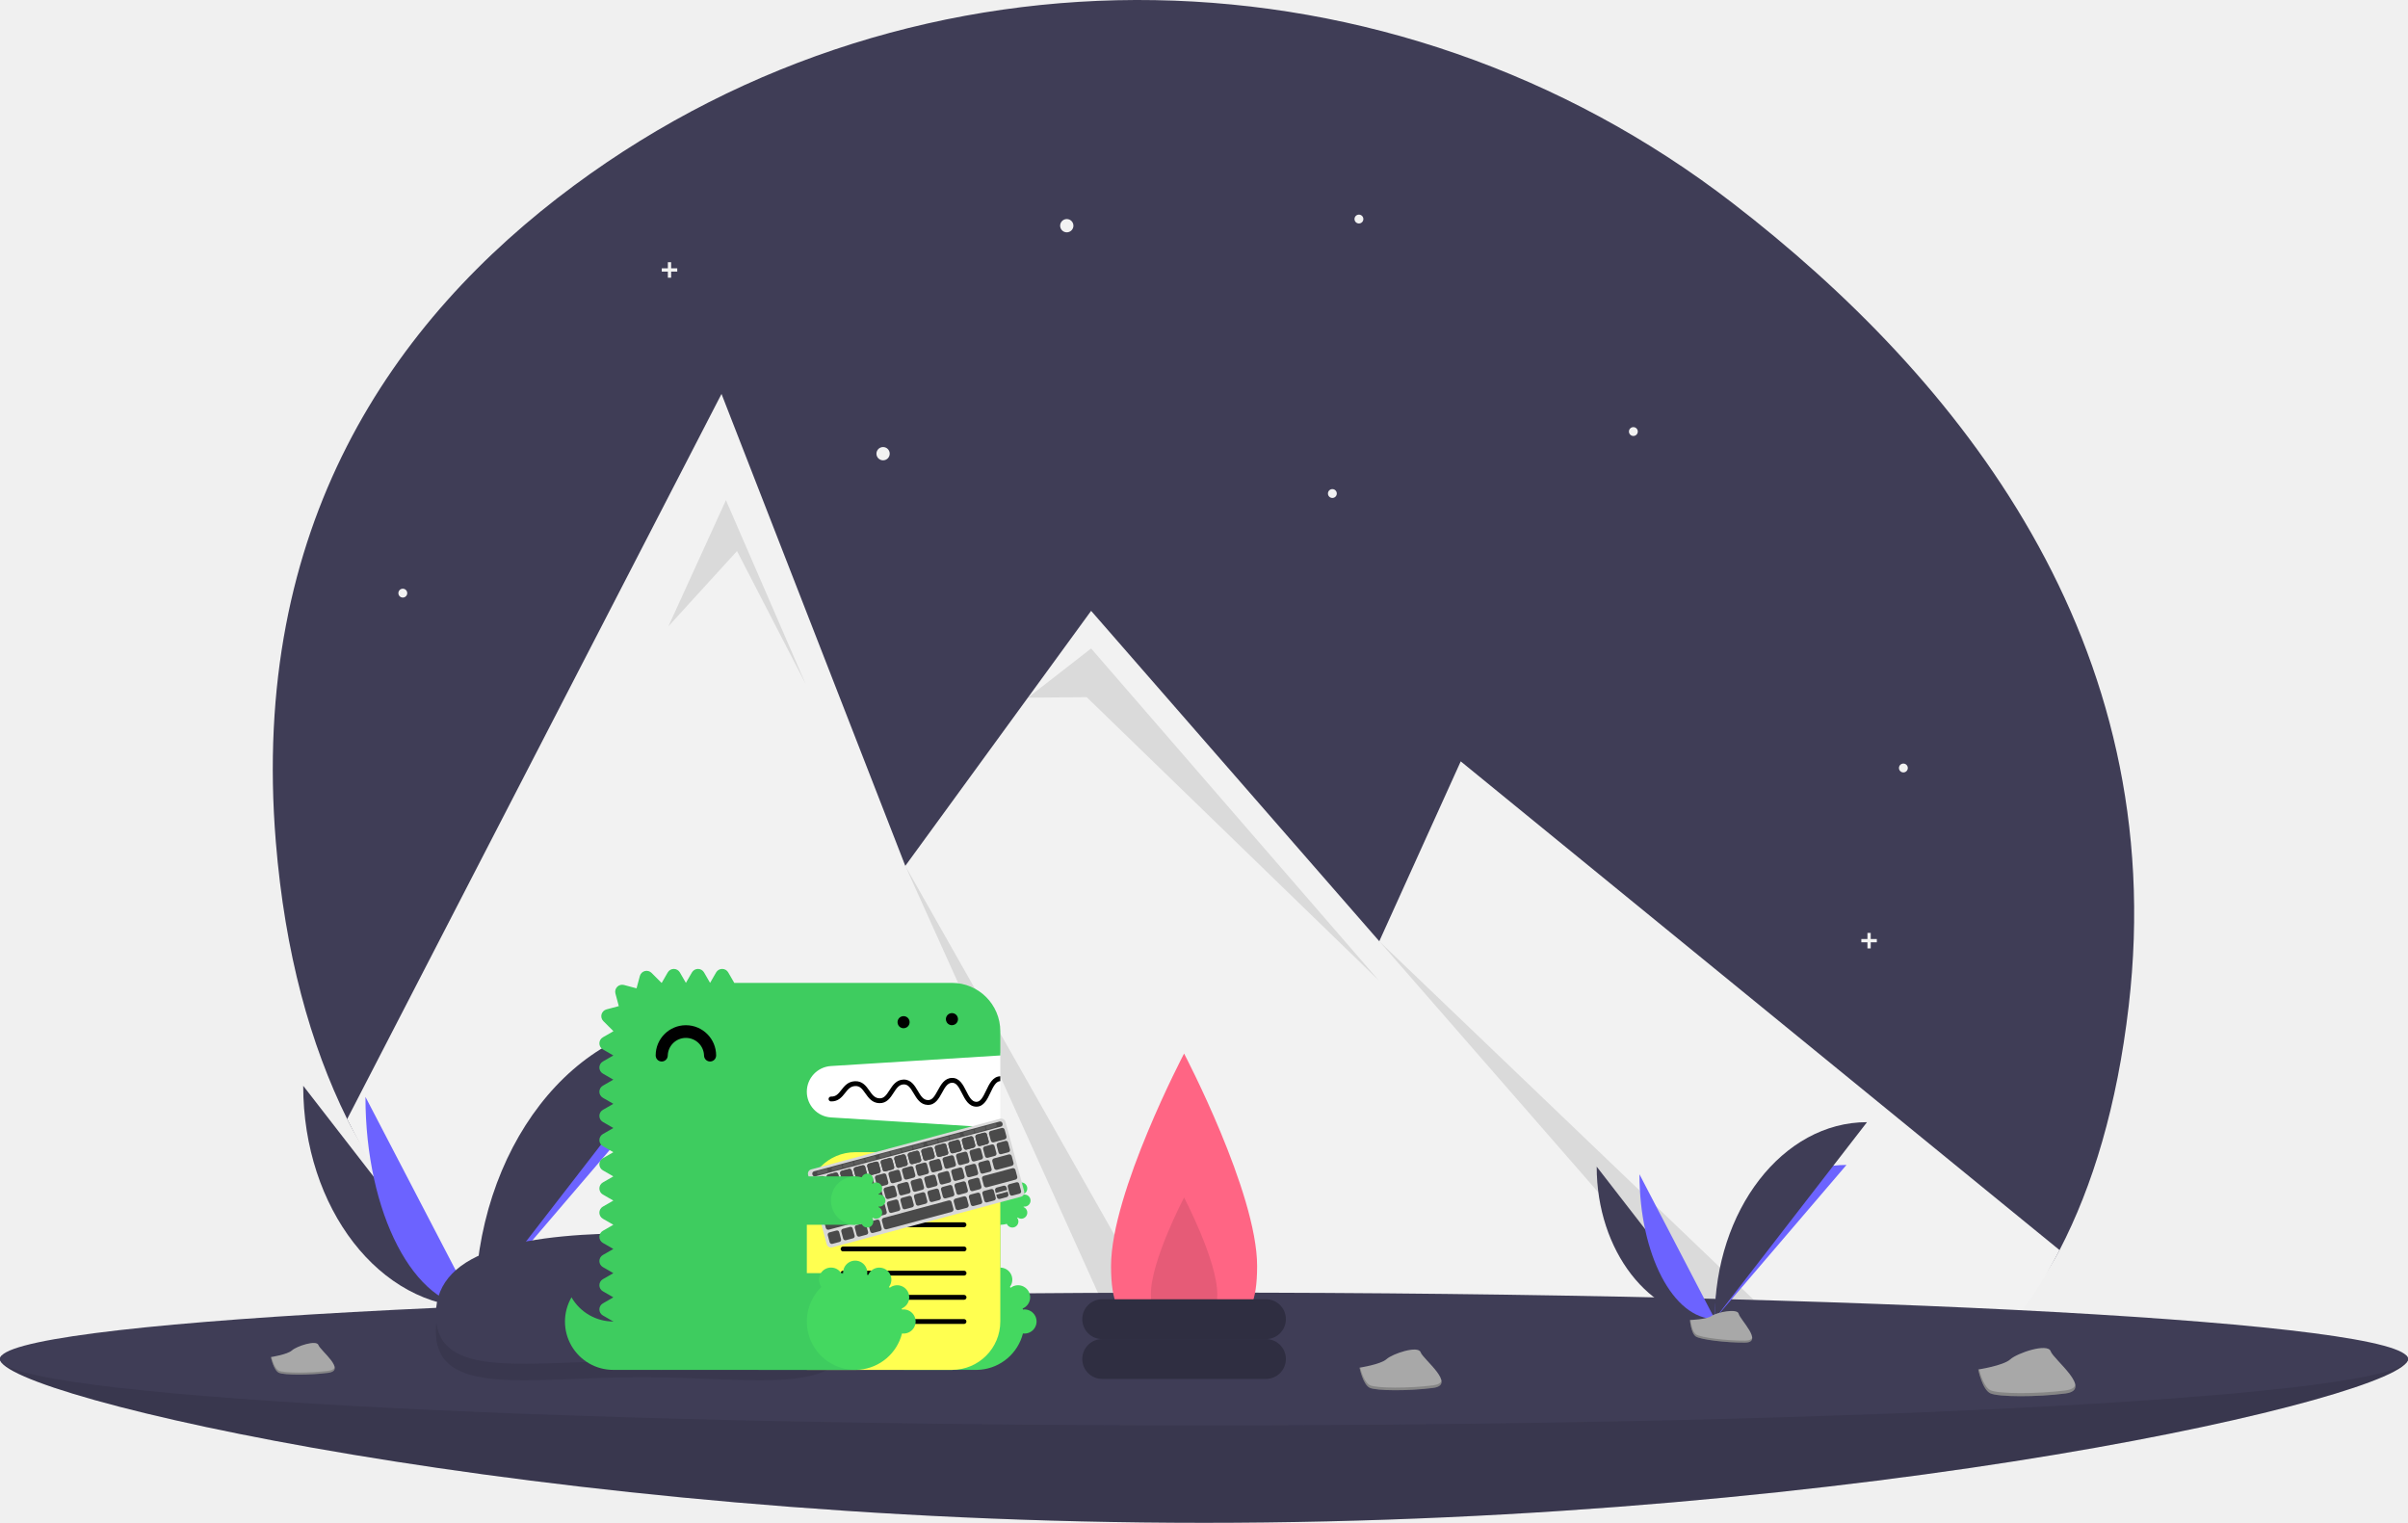
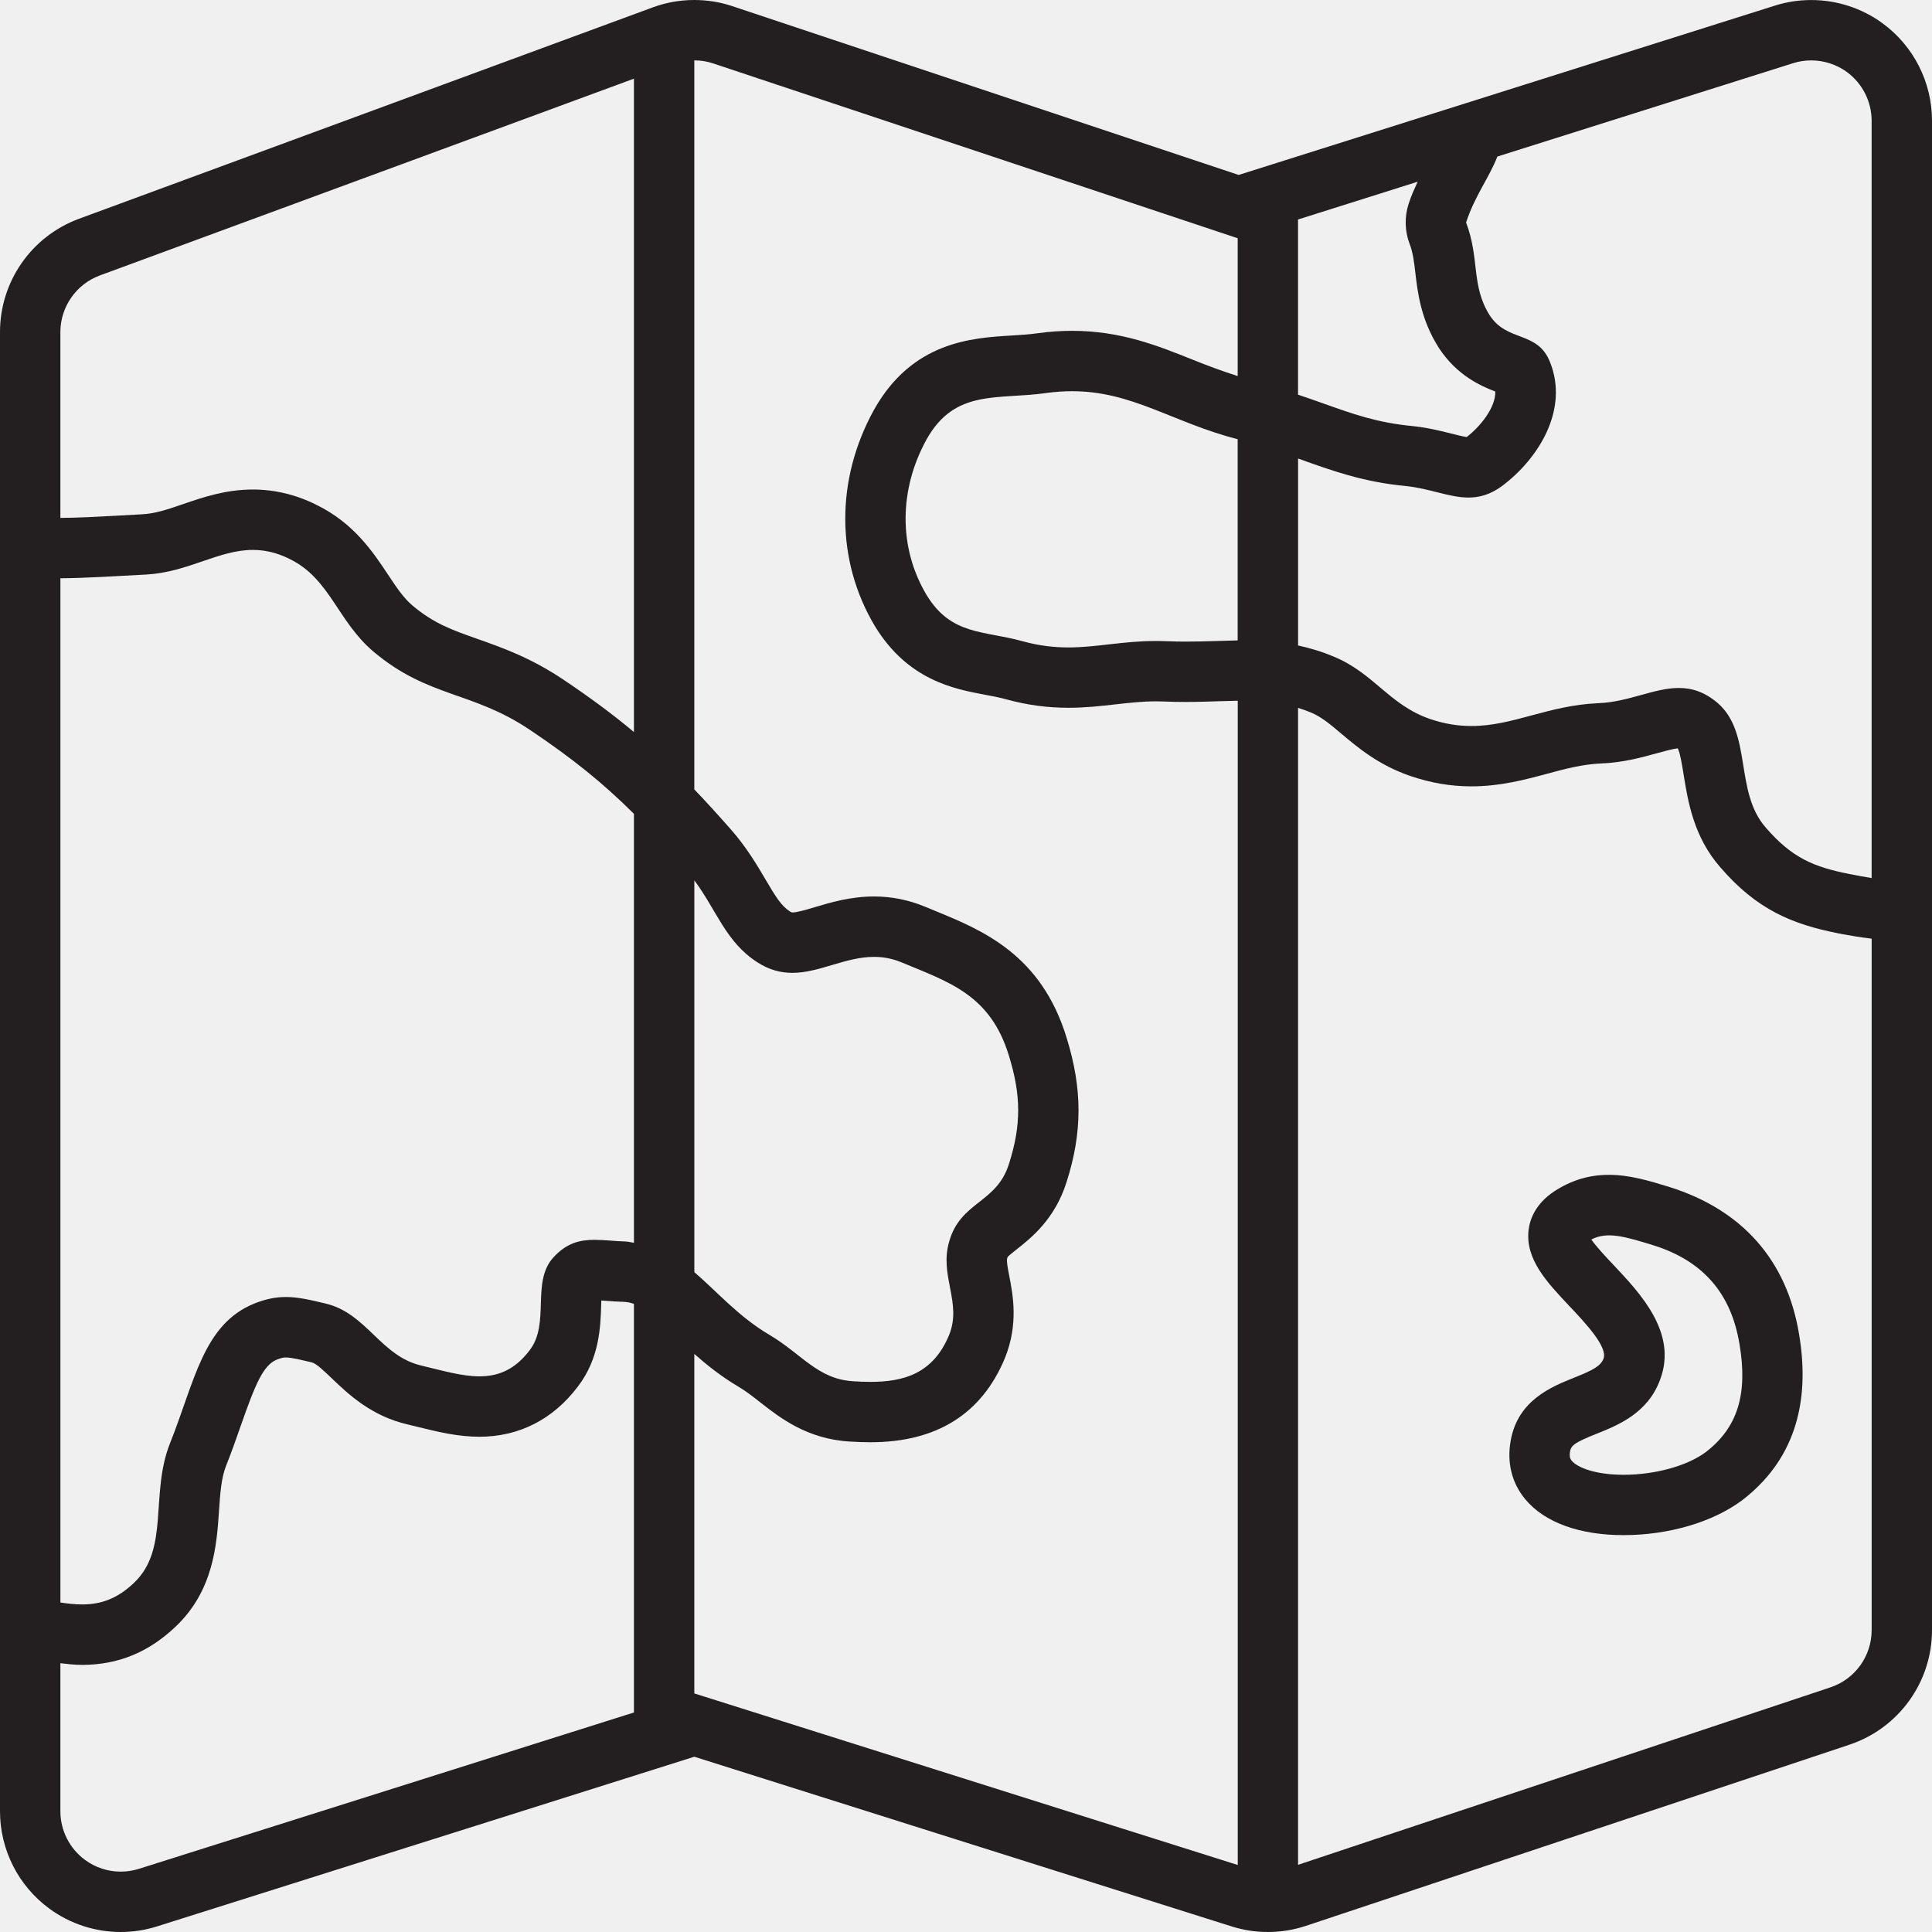
- <svg xmlns="http://www.w3.org/2000/svg" width="1088" height="687.962" viewBox="0 0 1088 687.962">
-   <g id="Group_12" data-name="Group 12" transform="translate(-57 -56)">
-     <g id="Group_11" data-name="Group 11" transform="translate(57 56)">
-       <path id="Path_83" data-name="Path 83" d="M1017.81,560.461c-5.27,45.15-16.22,81.4-31.25,110.31-20,38.52-54.21,54.04-84.77,70.28a193.275,193.275,0,0,1-27.46,11.94c-55.61,19.3-117.85,14.18-166.74,3.99a657.282,657.282,0,0,0-104.09-13.16q-14.97-.675-29.97-.67c-15.42.02-293.07,5.29-360.67-131.57-16.69-33.76-28.13-75-32.24-125.27-11.63-142.12,52.29-235.46,134.74-296.47,155.97-115.41,369.76-110.57,523.43,7.88C941.15,276.621,1036.99,396.031,1017.81,560.461Z" transform="translate(-56 -106.019)" fill="#3f3d56" />
-       <path id="Path_84" data-name="Path 84" d="M986.56,670.771c-20,38.52-47.21,64.04-77.77,80.28a193.272,193.272,0,0,1-27.46,11.94c-55.61,19.3-117.85,14.18-166.74,3.99a657.3,657.3,0,0,0-104.09-13.16q-14.97-.675-29.97-.67-23.13.03-46.25,1.72c-100.17,7.36-253.82-6.43-321.42-143.29L382,283.981,444.95,445.6l20.09,51.59,55.37-75.98L549,381.981l130.2,149.27,36.8-81.27L970.78,657.9l14.21,11.59Z" transform="translate(-56 -106.019)" fill="#f2f2f2" />
-       <path id="Path_85" data-name="Path 85" d="M302,282.962l26-57,36,83-31-60Z" opacity="0.1" />
-       <path id="Path_86" data-name="Path 86" d="M610.5,753.821q-14.97-.675-29.97-.67L465.04,497.191Z" transform="translate(-56 -106.019)" opacity="0.1" />
-       <path id="Path_87" data-name="Path 87" d="M464.411,315.191,493,292.962l130,150-132-128Z" opacity="0.1" />
-       <path id="Path_88" data-name="Path 88" d="M908.79,751.051a193.265,193.265,0,0,1-27.46,11.94L679.2,531.251Z" transform="translate(-56 -106.019)" opacity="0.1" />
-       <circle id="Ellipse_11" data-name="Ellipse 11" cx="3" cy="3" r="3" transform="translate(479 98.962)" fill="#f2f2f2" />
-       <circle id="Ellipse_12" data-name="Ellipse 12" cx="3" cy="3" r="3" transform="translate(396 201.962)" fill="#f2f2f2" />
-       <circle id="Ellipse_13" data-name="Ellipse 13" cx="2" cy="2" r="2" transform="translate(600 220.962)" fill="#f2f2f2" />
-       <circle id="Ellipse_14" data-name="Ellipse 14" cx="2" cy="2" r="2" transform="translate(180 265.962)" fill="#f2f2f2" />
-       <circle id="Ellipse_15" data-name="Ellipse 15" cx="2" cy="2" r="2" transform="translate(612 96.962)" fill="#f2f2f2" />
-       <circle id="Ellipse_16" data-name="Ellipse 16" cx="2" cy="2" r="2" transform="translate(736 192.962)" fill="#f2f2f2" />
-       <circle id="Ellipse_17" data-name="Ellipse 17" cx="2" cy="2" r="2" transform="translate(858 344.962)" fill="#f2f2f2" />
-       <path id="Path_89" data-name="Path 89" d="M306,121.222h-2.76v-2.76h-1.48v2.76H299V122.7h2.76v2.759h1.48V122.7H306Z" fill="#f2f2f2" />
-       <path id="Path_90" data-name="Path 90" d="M848,424.222h-2.76v-2.76h-1.48v2.76H841V425.7h2.76v2.759h1.48V425.7H848Z" fill="#f2f2f2" />
-       <path id="Path_91" data-name="Path 91" d="M1144,719.981c0,16.569-243.557,74-544,74s-544-57.431-544-74,243.557,14,544,14S1144,703.413,1144,719.981Z" transform="translate(-56 -106.019)" fill="#3f3d56" />
-       <path id="Path_92" data-name="Path 92" d="M1144,719.981c0,16.569-243.557,74-544,74s-544-57.431-544-74,243.557,14,544,14S1144,703.413,1144,719.981Z" transform="translate(-56 -106.019)" opacity="0.1" />
-       <ellipse id="Ellipse_18" data-name="Ellipse 18" cx="544" cy="30" rx="544" ry="30" transform="translate(0 583.962)" fill="#3f3d56" />
-       <path id="Path_93" data-name="Path 93" d="M624,677.981c0,33.137-14.775,24-33,24s-33,9.137-33-24,33-96,33-96S624,644.844,624,677.981Z" transform="translate(-56 -106.019)" fill="#ff6584" />
-       <path id="Path_94" data-name="Path 94" d="M606,690.66c0,15.062-6.716,10.909-15,10.909s-15,4.153-15-10.909,15-43.636,15-43.636S606,675.6,606,690.66Z" transform="translate(-56 -106.019)" opacity="0.1" />
-       <rect id="Rectangle_97" data-name="Rectangle 97" width="92" height="18" rx="9" transform="translate(489 604.962)" fill="#2f2e41" />
-       <rect id="Rectangle_98" data-name="Rectangle 98" width="92" height="18" rx="9" transform="translate(489 586.962)" fill="#2f2e41" />
-       <path id="Path_95" data-name="Path 95" d="M193,596.547c0,55.343,34.719,100.126,77.626,100.126" transform="translate(-56 -106.019)" fill="#3f3d56" />
-       <path id="Path_96" data-name="Path 96" d="M270.626,696.673c0-55.965,38.745-101.251,86.626-101.251" transform="translate(-56 -106.019)" fill="#6c63ff" />
-       <path id="Path_97" data-name="Path 97" d="M221.125,601.564c0,52.57,22.14,95.109,49.5,95.109" transform="translate(-56 -106.019)" fill="#6c63ff" />
-       <path id="Path_98" data-name="Path 98" d="M270.626,696.673c0-71.511,44.783-129.377,100.126-129.377" transform="translate(-56 -106.019)" fill="#3f3d56" />
-       <path id="Path_99" data-name="Path 99" d="M254.3,697.379s11.009-.339,14.326-2.7,16.934-5.183,17.757-1.395,16.544,18.844,4.115,18.945-28.879-1.936-32.19-3.953S254.3,697.379,254.3,697.379Z" transform="translate(-56 -106.019)" fill="#a8a8a8" />
-       <path id="Path_100" data-name="Path 100" d="M290.716,710.909c-12.429.1-28.879-1.936-32.19-3.953-2.522-1.536-3.527-7.048-3.863-9.591l-.368.014s.7,8.879,4.009,10.9,19.761,4.053,32.19,3.953c3.588-.029,4.827-1.305,4.759-3.2C294.755,710.174,293.386,710.887,290.716,710.909Z" transform="translate(-56 -106.019)" opacity="0.2" />
-       <path id="Path_101" data-name="Path 101" d="M777.429,633.081c0,38.029,23.857,68.8,53.341,68.8" transform="translate(-56 -106.019)" fill="#3f3d56" />
-       <path id="Path_102" data-name="Path 102" d="M830.769,701.882c0-38.456,26.623-69.575,59.525-69.575" transform="translate(-56 -106.019)" fill="#6c63ff" />
-       <path id="Path_103" data-name="Path 103" d="M796.755,636.528c0,36.124,15.213,65.354,34.014,65.354" transform="translate(-56 -106.019)" fill="#6c63ff" />
-       <path id="Path_104" data-name="Path 104" d="M830.769,701.882c0-49.139,30.773-88.9,68.8-88.9" transform="translate(-56 -106.019)" fill="#3f3d56" />
-       <path id="Path_105" data-name="Path 105" d="M819.548,702.367s7.565-.233,9.844-1.856,11.636-3.562,12.2-.958,11.368,12.949,2.828,13.018-19.844-1.33-22.119-2.716S819.548,702.367,819.548,702.367Z" transform="translate(-56 -106.019)" fill="#a8a8a8" />
-       <path id="Path_106" data-name="Path 106" d="M844.574,711.664c-8.54.069-19.844-1.33-22.119-2.716-1.733-1.056-2.423-4.843-2.654-6.59l-.253.01s.479,6.1,2.755,7.487,13.579,2.785,22.119,2.716c2.465-.02,3.317-.9,3.27-2.2C847.349,711.159,846.409,711.649,844.574,711.664Z" transform="translate(-56 -106.019)" opacity="0.2" />
-       <path id="Path_107" data-name="Path 107" d="M949.813,724.718s11.36-1.729,14.5-4.591,16.89-7.488,18.217-3.667,19.494,17.447,6.633,19.107-30.153,1.609-33.835-.065S949.813,724.718,949.813,724.718Z" transform="translate(-56 -106.019)" fill="#a8a8a8" />
-       <path id="Path_108" data-name="Path 108" d="M989.228,734.173c-12.86,1.659-30.153,1.609-33.835-.065-2.8-1.275-4.535-6.858-5.2-9.45l-.379.061s1.833,9.109,5.516,10.783,20.975,1.725,33.835.065c3.712-.479,4.836-1.956,4.529-3.906C993.319,732.907,991.991,733.817,989.228,734.173Z" transform="translate(-56 -106.019)" opacity="0.2" />
-       <path id="Path_109" data-name="Path 109" d="M670.26,723.9s9.587-1.459,12.237-3.875,14.255-6.32,15.374-3.095,16.452,14.725,5.6,16.125-25.448,1.358-28.555-.055S670.26,723.9,670.26,723.9Z" transform="translate(-56 -106.019)" fill="#a8a8a8" />
-       <path id="Path_110" data-name="Path 110" d="M703.524,731.875c-10.853,1.4-25.448,1.358-28.555-.055-2.367-1.076-3.827-5.788-4.39-7.976l-.32.051s1.547,7.687,4.655,9.1,17.7,1.456,28.555.055c3.133-.4,4.081-1.651,3.822-3.3C706.977,730.807,705.856,731.575,703.524,731.875Z" transform="translate(-56 -106.019)" opacity="0.2" />
-       <path id="Path_111" data-name="Path 111" d="M178.389,719.109s7.463-1.136,9.527-3.016,11.1-4.92,11.969-2.409,12.808,11.463,4.358,12.553-19.811,1.057-22.23-.043S178.389,719.109,178.389,719.109Z" transform="translate(-56 -106.019)" fill="#a8a8a8" />
-       <path id="Path_112" data-name="Path 112" d="M204.285,725.321c-8.449,1.09-19.811,1.057-22.23-.043-1.842-.838-2.979-4.506-3.417-6.209l-.249.04s1.2,5.984,3.624,7.085,13.781,1.133,22.23.043c2.439-.315,3.177-1.285,2.976-2.566C206.973,724.489,206.1,725.087,204.285,725.321Z" transform="translate(-56 -106.019)" opacity="0.2" />
-       <path id="Path_113" data-name="Path 113" d="M439.7,707.337c0,30.22-42.124,20.873-93.7,20.873s-93.074,9.347-93.074-20.873,42.118-36.793,93.694-36.793S439.7,677.117,439.7,707.337Z" transform="translate(-56 -106.019)" opacity="0.1" />
-       <path id="Path_114" data-name="Path 114" d="M439.7,699.9c0,30.22-42.124,20.873-93.7,20.873s-93.074,9.347-93.074-20.873S295.04,663.1,346.616,663.1,439.7,669.676,439.7,699.9Z" transform="translate(-56 -106.019)" fill="#3f3d56" />
-     </g>
-     <g id="docusaurus_keytar" transform="translate(312.271 493.733)">
-       <path id="Path_40" data-name="Path 40" d="M99,52h91.791V89.153H99Z" transform="translate(5.904 -14.001)" fill="#fff" fill-rule="evenodd" />
-       <path id="Path_41" data-name="Path 41" d="M24.855,163.927A21.828,21.828,0,0,1,5.947,153a21.829,21.829,0,0,0,18.908,32.782H46.71V163.927Z" transform="translate(-3 -4.634)" fill="#3ecc5f" fill-rule="evenodd" />
-       <path id="Path_42" data-name="Path 42" d="M121.861,61.1l76.514-4.782V45.39A21.854,21.854,0,0,0,176.52,23.535H78.173L75.441,18.8a3.154,3.154,0,0,0-5.464,0l-2.732,4.732L64.513,18.8a3.154,3.154,0,0,0-5.464,0l-2.732,4.732L53.586,18.8a3.154,3.154,0,0,0-5.464,0L45.39,23.535c-.024,0-.046,0-.071,0l-4.526-4.525a3.153,3.153,0,0,0-5.276,1.414l-1.5,5.577-5.674-1.521a3.154,3.154,0,0,0-3.863,3.864L26,34.023l-5.575,1.494a3.155,3.155,0,0,0-1.416,5.278l4.526,4.526c0,.023,0,.046,0,.07L18.8,48.122a3.154,3.154,0,0,0,0,5.464l4.732,2.732L18.8,59.05a3.154,3.154,0,0,0,0,5.464l4.732,2.732L18.8,69.977a3.154,3.154,0,0,0,0,5.464l4.732,2.732L18.8,80.9a3.154,3.154,0,0,0,0,5.464L23.535,89.1,18.8,91.832a3.154,3.154,0,0,0,0,5.464l4.732,2.732L18.8,102.76a3.154,3.154,0,0,0,0,5.464l4.732,2.732L18.8,113.687a3.154,3.154,0,0,0,0,5.464l4.732,2.732L18.8,124.615a3.154,3.154,0,0,0,0,5.464l4.732,2.732L18.8,135.542a3.154,3.154,0,0,0,0,5.464l4.732,2.732L18.8,146.469a3.154,3.154,0,0,0,0,5.464l4.732,2.732L18.8,157.4a3.154,3.154,0,0,0,0,5.464l4.732,2.732L18.8,168.324a3.154,3.154,0,0,0,0,5.464l4.732,2.732A21.854,21.854,0,0,0,45.39,198.375H176.52a21.854,21.854,0,0,0,21.855-21.855V89.1l-76.514-4.782a11.632,11.632,0,0,1,0-23.219" transform="translate(-1.681 -17.226)" fill="#3ecc5f" fill-rule="evenodd" />
-       <path id="Path_43" data-name="Path 43" d="M143,186.71h32.782V143H143Z" transform="translate(9.984 -5.561)" fill="#3ecc5f" fill-rule="evenodd" />
-       <path id="Path_44" data-name="Path 44" d="M196.71,159.855a5.438,5.438,0,0,0-.7.07c-.042-.164-.081-.329-.127-.493a5.457,5.457,0,1,0-5.4-9.372q-.181-.185-.366-.367a5.454,5.454,0,1,0-9.384-5.4c-.162-.046-.325-.084-.486-.126a5.467,5.467,0,1,0-10.788,0c-.162.042-.325.08-.486.126a5.457,5.457,0,1,0-9.384,5.4,21.843,21.843,0,1,0,36.421,21.02,5.452,5.452,0,1,0,.7-10.858" transform="translate(10.912 -6.025)" fill="#44d860" fill-rule="evenodd" />
-       <path id="Path_45" data-name="Path 45" d="M153,124.855h32.782V103H153Z" transform="translate(10.912 -9.271)" fill="#3ecc5f" fill-rule="evenodd" />
-       <path id="Path_46" data-name="Path 46" d="M194.855,116.765a2.732,2.732,0,1,0,0-5.464,2.811,2.811,0,0,0-.349.035c-.022-.082-.04-.164-.063-.246a2.733,2.733,0,0,0-1.052-5.253,2.7,2.7,0,0,0-1.648.566q-.09-.093-.184-.184a2.7,2.7,0,0,0,.553-1.633,2.732,2.732,0,0,0-5.245-1.07,10.928,10.928,0,1,0,0,21.031,2.732,2.732,0,0,0,5.245-1.07,2.7,2.7,0,0,0-.553-1.633q.093-.09.184-.184a2.7,2.7,0,0,0,1.648.566,2.732,2.732,0,0,0,1.052-5.253c.023-.081.042-.164.063-.246a2.814,2.814,0,0,0,.349.035" transform="translate(12.767 -9.377)" fill="#44d860" fill-rule="evenodd" />
-       <path id="Path_47" data-name="Path 47" d="M65.087,56.891a2.732,2.732,0,0,1-2.732-2.732,8.2,8.2,0,0,0-16.391,0,2.732,2.732,0,0,1-5.464,0,13.659,13.659,0,0,1,27.319,0,2.732,2.732,0,0,1-2.732,2.732" transform="translate(0.478 -15.068)" fill-rule="evenodd" />
-       <path id="Path_48" data-name="Path 48" d="M103,191.347h65.565a21.854,21.854,0,0,0,21.855-21.855V93H124.855A21.854,21.854,0,0,0,103,114.855Z" transform="translate(6.275 -10.199)" fill="#ffff50" fill-rule="evenodd" />
-       <path id="Path_49" data-name="Path 49" d="M173.216,129.787H118.535a1.093,1.093,0,1,1,0-2.185h54.681a1.093,1.093,0,0,1,0,2.185m0,21.855H118.535a1.093,1.093,0,1,1,0-2.186h54.681a1.093,1.093,0,0,1,0,2.186m0,21.855H118.535a1.093,1.093,0,1,1,0-2.185h54.681a1.093,1.093,0,0,1,0,2.185m0-54.434H118.535a1.093,1.093,0,1,1,0-2.185h54.681a1.093,1.093,0,0,1,0,2.185m0,21.652H118.535a1.093,1.093,0,1,1,0-2.186h54.681a1.093,1.093,0,0,1,0,2.186m0,21.855H118.535a1.093,1.093,0,1,1,0-2.186h54.681a1.093,1.093,0,0,1,0,2.186M189.585,61.611c-.013,0-.024-.007-.037-.005-3.377.115-4.974,3.492-6.384,6.472-1.471,3.114-2.608,5.139-4.473,5.078-2.064-.074-3.244-2.406-4.494-4.874-1.436-2.835-3.075-6.049-6.516-5.929-3.329.114-4.932,3.053-6.346,5.646-1.5,2.762-2.529,4.442-4.5,4.364-2.106-.076-3.225-1.972-4.52-4.167-1.444-2.443-3.112-5.191-6.487-5.1-3.272.113-4.879,2.606-6.3,4.808-1.5,2.328-2.552,3.746-4.551,3.662-2.156-.076-3.27-1.65-4.558-3.472-1.447-2.047-3.077-4.363-6.442-4.251-3.2.109-4.807,2.153-6.224,3.954-1.346,1.709-2.4,3.062-4.621,2.977a1.093,1.093,0,0,0-.079,2.186c3.3.11,4.967-1.967,6.417-3.81,1.286-1.635,2.4-3.045,4.582-3.12,2.1-.09,3.091,1.218,4.584,3.327,1.417,2,3.026,4.277,6.263,4.394,3.391.114,5.022-2.42,6.467-4.663,1.292-2,2.406-3.734,4.535-3.807,1.959-.073,3.026,1.475,4.529,4.022,1.417,2.4,3.023,5.121,6.324,5.241,3.415.118,5.064-2.863,6.5-5.5,1.245-2.282,2.419-4.437,4.5-4.509,1.959-.046,2.981,1.743,4.492,4.732,1.412,2.79,3.013,5.95,6.365,6.071l.185,0c3.348,0,4.937-3.36,6.343-6.331,1.245-2.634,2.423-5.114,4.444-5.216Z" transform="translate(7.109 -13.11)" fill-rule="evenodd" />
-       <path id="Path_50" data-name="Path 50" d="M83,186.71h43.71V143H83Z" transform="translate(4.42 -5.561)" fill="#3ecc5f" fill-rule="evenodd" />
-       <g id="Group_8" data-name="Group 8" transform="matrix(0.966, -0.259, 0.259, 0.966, 109.327, 91.085)">
-         <rect id="Rectangle_3" data-name="Rectangle 3" width="92.361" height="36.462" rx="2" transform="translate(0 0)" fill="#d8d8d8" />
-         <g id="Group_2" data-name="Group 2" transform="translate(1.531 23.03)">
-           <rect id="Rectangle_4" data-name="Rectangle 4" width="5.336" height="5.336" rx="1" transform="translate(16.797 0)" fill="#4a4a4a" />
-           <rect id="Rectangle_5" data-name="Rectangle 5" width="5.336" height="5.336" rx="1" transform="translate(23.12 0)" fill="#4a4a4a" />
-           <rect id="Rectangle_6" data-name="Rectangle 6" width="5.336" height="5.336" rx="1" transform="translate(29.444 0)" fill="#4a4a4a" />
-           <rect id="Rectangle_7" data-name="Rectangle 7" width="5.336" height="5.336" rx="1" transform="translate(35.768 0)" fill="#4a4a4a" />
-           <rect id="Rectangle_8" data-name="Rectangle 8" width="5.336" height="5.336" rx="1" transform="translate(42.091 0)" fill="#4a4a4a" />
-           <rect id="Rectangle_9" data-name="Rectangle 9" width="5.336" height="5.336" rx="1" transform="translate(48.415 0)" fill="#4a4a4a" />
-           <rect id="Rectangle_10" data-name="Rectangle 10" width="5.336" height="5.336" rx="1" transform="translate(54.739 0)" fill="#4a4a4a" />
-           <rect id="Rectangle_11" data-name="Rectangle 11" width="5.336" height="5.336" rx="1" transform="translate(61.063 0)" fill="#4a4a4a" />
-           <rect id="Rectangle_12" data-name="Rectangle 12" width="5.336" height="5.336" rx="1" transform="translate(67.386 0)" fill="#4a4a4a" />
-           <path id="Path_51" data-name="Path 51" d="M1.093,0H14.518a1.093,1.093,0,0,1,1.093,1.093V4.243a1.093,1.093,0,0,1-1.093,1.093H1.093A1.093,1.093,0,0,1,0,4.243V1.093A1.093,1.093,0,0,1,1.093,0ZM75,0H88.426a1.093,1.093,0,0,1,1.093,1.093V4.243a1.093,1.093,0,0,1-1.093,1.093H75a1.093,1.093,0,0,1-1.093-1.093V1.093A1.093,1.093,0,0,1,75,0Z" transform="translate(0 0)" fill="#4a4a4a" fill-rule="evenodd" />
-         </g>
-         <g id="Group_3" data-name="Group 3" transform="translate(1.531 10.261)">
-           <path id="Path_52" data-name="Path 52" d="M1.093,0H6.218A1.093,1.093,0,0,1,7.31,1.093V4.242A1.093,1.093,0,0,1,6.218,5.335H1.093A1.093,1.093,0,0,1,0,4.242V1.093A1.093,1.093,0,0,1,1.093,0Z" transform="translate(0 0)" fill="#4a4a4a" fill-rule="evenodd" />
-           <rect id="Rectangle_13" data-name="Rectangle 13" width="5.336" height="5.336" rx="1" transform="translate(8.299 0)" fill="#4a4a4a" />
-           <rect id="Rectangle_14" data-name="Rectangle 14" width="5.336" height="5.336" rx="1" transform="translate(14.623 0)" fill="#4a4a4a" />
-           <rect id="Rectangle_15" data-name="Rectangle 15" width="5.336" height="5.336" rx="1" transform="translate(20.947 0)" fill="#4a4a4a" />
-           <rect id="Rectangle_16" data-name="Rectangle 16" width="5.336" height="5.336" rx="1" transform="translate(27.271 0)" fill="#4a4a4a" />
-           <rect id="Rectangle_17" data-name="Rectangle 17" width="5.336" height="5.336" rx="1" transform="translate(33.594 0)" fill="#4a4a4a" />
-           <rect id="Rectangle_18" data-name="Rectangle 18" width="5.336" height="5.336" rx="1" transform="translate(39.918 0)" fill="#4a4a4a" />
-           <rect id="Rectangle_19" data-name="Rectangle 19" width="5.336" height="5.336" rx="1" transform="translate(46.242 0)" fill="#4a4a4a" />
-           <rect id="Rectangle_20" data-name="Rectangle 20" width="5.336" height="5.336" rx="1" transform="translate(52.565 0)" fill="#4a4a4a" />
-           <rect id="Rectangle_21" data-name="Rectangle 21" width="5.336" height="5.336" rx="1" transform="translate(58.888 0)" fill="#4a4a4a" />
-           <rect id="Rectangle_22" data-name="Rectangle 22" width="5.336" height="5.336" rx="1" transform="translate(65.212 0)" fill="#4a4a4a" />
-           <rect id="Rectangle_23" data-name="Rectangle 23" width="5.336" height="5.336" rx="1" transform="translate(71.536 0)" fill="#4a4a4a" />
-           <rect id="Rectangle_24" data-name="Rectangle 24" width="5.336" height="5.336" rx="1" transform="translate(77.859 0)" fill="#4a4a4a" />
-           <rect id="Rectangle_25" data-name="Rectangle 25" width="5.336" height="5.336" rx="1" transform="translate(84.183 0)" fill="#4a4a4a" />
-         </g>
-         <g id="Group_4" data-name="Group 4" transform="translate(91.05 9.546) rotate(180)">
-           <path id="Path_53" data-name="Path 53" d="M1.093,0H6.219A1.093,1.093,0,0,1,7.312,1.093v3.15A1.093,1.093,0,0,1,6.219,5.336H1.093A1.093,1.093,0,0,1,0,4.243V1.093A1.093,1.093,0,0,1,1.093,0Z" transform="translate(0 0)" fill="#4a4a4a" fill-rule="evenodd" />
-           <rect id="Rectangle_26" data-name="Rectangle 26" width="5.336" height="5.336" rx="1" transform="translate(8.299 0)" fill="#4a4a4a" />
-           <rect id="Rectangle_27" data-name="Rectangle 27" width="5.336" height="5.336" rx="1" transform="translate(14.623 0)" fill="#4a4a4a" />
-           <rect id="Rectangle_28" data-name="Rectangle 28" width="5.336" height="5.336" rx="1" transform="translate(20.947 0)" fill="#4a4a4a" />
-           <rect id="Rectangle_29" data-name="Rectangle 29" width="5.336" height="5.336" rx="1" transform="translate(27.271 0)" fill="#4a4a4a" />
-           <rect id="Rectangle_30" data-name="Rectangle 30" width="5.336" height="5.336" rx="1" transform="translate(33.594 0)" fill="#4a4a4a" />
-           <rect id="Rectangle_31" data-name="Rectangle 31" width="5.336" height="5.336" rx="1" transform="translate(39.918 0)" fill="#4a4a4a" />
-           <rect id="Rectangle_32" data-name="Rectangle 32" width="5.336" height="5.336" rx="1" transform="translate(46.242 0)" fill="#4a4a4a" />
-           <rect id="Rectangle_33" data-name="Rectangle 33" width="5.336" height="5.336" rx="1" transform="translate(52.565 0)" fill="#4a4a4a" />
-           <rect id="Rectangle_34" data-name="Rectangle 34" width="5.336" height="5.336" rx="1" transform="translate(58.889 0)" fill="#4a4a4a" />
-           <rect id="Rectangle_35" data-name="Rectangle 35" width="5.336" height="5.336" rx="1" transform="translate(65.213 0)" fill="#4a4a4a" />
-           <rect id="Rectangle_36" data-name="Rectangle 36" width="5.336" height="5.336" rx="1" transform="translate(71.537 0)" fill="#4a4a4a" />
-           <rect id="Rectangle_37" data-name="Rectangle 37" width="5.336" height="5.336" rx="1" transform="translate(77.86 0)" fill="#4a4a4a" />
-           <rect id="Rectangle_38" data-name="Rectangle 38" width="5.336" height="5.336" rx="1" transform="translate(84.183 0)" fill="#4a4a4a" />
-           <rect id="Rectangle_39" data-name="Rectangle 39" width="5.336" height="5.336" rx="1" transform="translate(8.299 0)" fill="#4a4a4a" />
-           <rect id="Rectangle_40" data-name="Rectangle 40" width="5.336" height="5.336" rx="1" transform="translate(14.623 0)" fill="#4a4a4a" />
-           <rect id="Rectangle_41" data-name="Rectangle 41" width="5.336" height="5.336" rx="1" transform="translate(20.947 0)" fill="#4a4a4a" />
-           <rect id="Rectangle_42" data-name="Rectangle 42" width="5.336" height="5.336" rx="1" transform="translate(27.271 0)" fill="#4a4a4a" />
-           <rect id="Rectangle_43" data-name="Rectangle 43" width="5.336" height="5.336" rx="1" transform="translate(33.594 0)" fill="#4a4a4a" />
-           <rect id="Rectangle_44" data-name="Rectangle 44" width="5.336" height="5.336" rx="1" transform="translate(39.918 0)" fill="#4a4a4a" />
-           <rect id="Rectangle_45" data-name="Rectangle 45" width="5.336" height="5.336" rx="1" transform="translate(46.242 0)" fill="#4a4a4a" />
-           <rect id="Rectangle_46" data-name="Rectangle 46" width="5.336" height="5.336" rx="1" transform="translate(52.565 0)" fill="#4a4a4a" />
-           <rect id="Rectangle_47" data-name="Rectangle 47" width="5.336" height="5.336" rx="1" transform="translate(58.889 0)" fill="#4a4a4a" />
-           <rect id="Rectangle_48" data-name="Rectangle 48" width="5.336" height="5.336" rx="1" transform="translate(65.213 0)" fill="#4a4a4a" />
-           <rect id="Rectangle_49" data-name="Rectangle 49" width="5.336" height="5.336" rx="1" transform="translate(71.537 0)" fill="#4a4a4a" />
-           <rect id="Rectangle_50" data-name="Rectangle 50" width="5.336" height="5.336" rx="1" transform="translate(77.86 0)" fill="#4a4a4a" />
-           <rect id="Rectangle_51" data-name="Rectangle 51" width="5.336" height="5.336" rx="1" transform="translate(84.183 0)" fill="#4a4a4a" />
-         </g>
-         <g id="Group_6" data-name="Group 6" transform="translate(1.531 16.584)">
-           <path id="Path_54" data-name="Path 54" d="M1.093,0h7.3A1.093,1.093,0,0,1,9.485,1.093v3.15A1.093,1.093,0,0,1,8.392,5.336h-7.3A1.093,1.093,0,0,1,0,4.243V1.094A1.093,1.093,0,0,1,1.093,0Z" transform="translate(0 0)" fill="#4a4a4a" fill-rule="evenodd" />
-           <g id="Group_5" data-name="Group 5" transform="translate(10.671 0)">
-             <rect id="Rectangle_52" data-name="Rectangle 52" width="5.336" height="5.336" rx="1" fill="#4a4a4a" />
-             <rect id="Rectangle_53" data-name="Rectangle 53" width="5.336" height="5.336" rx="1" transform="translate(6.324 0)" fill="#4a4a4a" />
-             <rect id="Rectangle_54" data-name="Rectangle 54" width="5.336" height="5.336" rx="1" transform="translate(12.647 0)" fill="#4a4a4a" />
-             <rect id="Rectangle_55" data-name="Rectangle 55" width="5.336" height="5.336" rx="1" transform="translate(18.971 0)" fill="#4a4a4a" />
-             <rect id="Rectangle_56" data-name="Rectangle 56" width="5.336" height="5.336" rx="1" transform="translate(25.295 0)" fill="#4a4a4a" />
-             <rect id="Rectangle_57" data-name="Rectangle 57" width="5.336" height="5.336" rx="1" transform="translate(31.619 0)" fill="#4a4a4a" />
-             <rect id="Rectangle_58" data-name="Rectangle 58" width="5.336" height="5.336" rx="1" transform="translate(37.942 0)" fill="#4a4a4a" />
-             <rect id="Rectangle_59" data-name="Rectangle 59" width="5.336" height="5.336" rx="1" transform="translate(44.265 0)" fill="#4a4a4a" />
-             <rect id="Rectangle_60" data-name="Rectangle 60" width="5.336" height="5.336" rx="1" transform="translate(50.589 0)" fill="#4a4a4a" />
-             <rect id="Rectangle_61" data-name="Rectangle 61" width="5.336" height="5.336" rx="1" transform="translate(56.912 0)" fill="#4a4a4a" />
-             <rect id="Rectangle_62" data-name="Rectangle 62" width="5.336" height="5.336" rx="1" transform="translate(63.236 0)" fill="#4a4a4a" />
-           </g>
-           <path id="Path_55" data-name="Path 55" d="M1.094,0H8A1.093,1.093,0,0,1,9.091,1.093v3.15A1.093,1.093,0,0,1,8,5.336H1.093A1.093,1.093,0,0,1,0,4.243V1.094A1.093,1.093,0,0,1,1.093,0Z" transform="translate(80.428 0)" fill="#4a4a4a" fill-rule="evenodd" />
-         </g>
-         <g id="Group_7" data-name="Group 7" transform="translate(1.531 29.627)">
-           <rect id="Rectangle_63" data-name="Rectangle 63" width="5.336" height="5.336" rx="1" transform="translate(0 0)" fill="#4a4a4a" />
-           <rect id="Rectangle_64" data-name="Rectangle 64" width="5.336" height="5.336" rx="1" transform="translate(6.324 0)" fill="#4a4a4a" />
-           <rect id="Rectangle_65" data-name="Rectangle 65" width="5.336" height="5.336" rx="1" transform="translate(12.647 0)" fill="#4a4a4a" />
-           <rect id="Rectangle_66" data-name="Rectangle 66" width="5.336" height="5.336" rx="1" transform="translate(18.971 0)" fill="#4a4a4a" />
-           <path id="Path_56" data-name="Path 56" d="M1.093,0H31.515a1.093,1.093,0,0,1,1.093,1.093V4.244a1.093,1.093,0,0,1-1.093,1.093H1.093A1.093,1.093,0,0,1,0,4.244V1.093A1.093,1.093,0,0,1,1.093,0ZM34.687,0h3.942a1.093,1.093,0,0,1,1.093,1.093V4.244a1.093,1.093,0,0,1-1.093,1.093H34.687a1.093,1.093,0,0,1-1.093-1.093V1.093A1.093,1.093,0,0,1,34.687,0Z" transform="translate(25.294 0)" fill="#4a4a4a" fill-rule="evenodd" />
-           <rect id="Rectangle_67" data-name="Rectangle 67" width="5.336" height="5.336" rx="1" transform="translate(66.003 0)" fill="#4a4a4a" />
-           <rect id="Rectangle_68" data-name="Rectangle 68" width="5.336" height="5.336" rx="1" transform="translate(72.327 0)" fill="#4a4a4a" />
-           <rect id="Rectangle_69" data-name="Rectangle 69" width="5.336" height="5.336" rx="1" transform="translate(84.183 0)" fill="#4a4a4a" />
-           <path id="Path_57" data-name="Path 57" d="M5.336,0V1.18A1.093,1.093,0,0,1,4.243,2.273H1.093A1.093,1.093,0,0,1,0,1.18V0Z" transform="translate(83.59 2.273) rotate(180)" fill="#4a4a4a" />
-           <path id="Path_58" data-name="Path 58" d="M5.336,0V1.18A1.093,1.093,0,0,1,4.243,2.273H1.093A1.093,1.093,0,0,1,0,1.18V0Z" transform="translate(78.255 3.063)" fill="#4a4a4a" />
-         </g>
-         <rect id="Rectangle_70" data-name="Rectangle 70" width="88.927" height="2.371" rx="1.085" transform="translate(1.925 1.17)" fill="#4a4a4a" />
-         <rect id="Rectangle_71" data-name="Rectangle 71" width="4.986" height="1.581" rx="0.723" transform="translate(4.1 1.566)" fill="#d8d8d8" opacity="0.136" />
-         <rect id="Rectangle_72" data-name="Rectangle 72" width="4.986" height="1.581" rx="0.723" transform="translate(10.923 1.566)" fill="#d8d8d8" opacity="0.136" />
-         <rect id="Rectangle_73" data-name="Rectangle 73" width="4.986" height="1.581" rx="0.723" transform="translate(16.173 1.566)" fill="#d8d8d8" opacity="0.136" />
-         <rect id="Rectangle_74" data-name="Rectangle 74" width="4.986" height="1.581" rx="0.723" transform="translate(21.421 1.566)" fill="#d8d8d8" opacity="0.136" />
-         <rect id="Rectangle_75" data-name="Rectangle 75" width="4.986" height="1.581" rx="0.723" transform="translate(26.671 1.566)" fill="#d8d8d8" opacity="0.136" />
-         <rect id="Rectangle_76" data-name="Rectangle 76" width="4.986" height="1.581" rx="0.723" transform="translate(33.232 1.566)" fill="#d8d8d8" opacity="0.136" />
-         <rect id="Rectangle_77" data-name="Rectangle 77" width="4.986" height="1.581" rx="0.723" transform="translate(38.48 1.566)" fill="#d8d8d8" opacity="0.136" />
-         <rect id="Rectangle_78" data-name="Rectangle 78" width="4.986" height="1.581" rx="0.723" transform="translate(43.73 1.566)" fill="#d8d8d8" opacity="0.136" />
-         <rect id="Rectangle_79" data-name="Rectangle 79" width="4.986" height="1.581" rx="0.723" transform="translate(48.978 1.566)" fill="#d8d8d8" opacity="0.136" />
-         <rect id="Rectangle_80" data-name="Rectangle 80" width="4.986" height="1.581" rx="0.723" transform="translate(55.54 1.566)" fill="#d8d8d8" opacity="0.136" />
-         <rect id="Rectangle_81" data-name="Rectangle 81" width="4.986" height="1.581" rx="0.723" transform="translate(60.788 1.566)" fill="#d8d8d8" opacity="0.136" />
-         <rect id="Rectangle_82" data-name="Rectangle 82" width="4.986" height="1.581" rx="0.723" transform="translate(66.038 1.566)" fill="#d8d8d8" opacity="0.136" />
-         <rect id="Rectangle_83" data-name="Rectangle 83" width="4.986" height="1.581" rx="0.723" transform="translate(72.599 1.566)" fill="#d8d8d8" opacity="0.136" />
-         <rect id="Rectangle_84" data-name="Rectangle 84" width="4.986" height="1.581" rx="0.723" transform="translate(77.847 1.566)" fill="#d8d8d8" opacity="0.136" />
-         <rect id="Rectangle_85" data-name="Rectangle 85" width="4.986" height="1.581" rx="0.723" transform="translate(83.097 1.566)" fill="#d8d8d8" opacity="0.136" />
-       </g>
-       <path id="Path_59" data-name="Path 59" d="M146.71,159.855a5.439,5.439,0,0,0-.7.07c-.042-.164-.081-.329-.127-.493a5.457,5.457,0,1,0-5.4-9.372q-.181-.185-.366-.367a5.454,5.454,0,1,0-9.384-5.4c-.162-.046-.325-.084-.486-.126a5.467,5.467,0,1,0-10.788,0c-.162.042-.325.08-.486.126a5.457,5.457,0,1,0-9.384,5.4,21.843,21.843,0,1,0,36.421,21.02,5.452,5.452,0,1,0,.7-10.858" transform="translate(6.275 -6.025)" fill="#44d860" fill-rule="evenodd" />
-       <path id="Path_60" data-name="Path 60" d="M83,124.855h43.71V103H83Z" transform="translate(4.42 -9.271)" fill="#3ecc5f" fill-rule="evenodd" />
-       <path id="Path_61" data-name="Path 61" d="M134.855,116.765a2.732,2.732,0,1,0,0-5.464,2.811,2.811,0,0,0-.349.035c-.022-.082-.04-.164-.063-.246a2.733,2.733,0,0,0-1.052-5.253,2.7,2.7,0,0,0-1.648.566q-.09-.093-.184-.184a2.7,2.7,0,0,0,.553-1.633,2.732,2.732,0,0,0-5.245-1.07,10.928,10.928,0,1,0,0,21.031,2.732,2.732,0,0,0,5.245-1.07,2.7,2.7,0,0,0-.553-1.633q.093-.09.184-.184a2.7,2.7,0,0,0,1.648.566,2.732,2.732,0,0,0,1.052-5.253c.023-.081.042-.164.063-.246a2.811,2.811,0,0,0,.349.035" transform="translate(7.202 -9.377)" fill="#44d860" fill-rule="evenodd" />
-       <path id="Path_62" data-name="Path 62" d="M143.232,42.33a2.967,2.967,0,0,1-.535-.055,2.754,2.754,0,0,1-.514-.153,2.838,2.838,0,0,1-.471-.251,4.139,4.139,0,0,1-.415-.339,3.2,3.2,0,0,1-.338-.415A2.7,2.7,0,0,1,140.5,39.6a2.968,2.968,0,0,1,.055-.535,3.152,3.152,0,0,1,.152-.514,2.874,2.874,0,0,1,.252-.47,2.633,2.633,0,0,1,.753-.754,2.837,2.837,0,0,1,.471-.251,2.753,2.753,0,0,1,.514-.153,2.527,2.527,0,0,1,1.071,0,2.654,2.654,0,0,1,.983.4,4.139,4.139,0,0,1,.415.339,4.019,4.019,0,0,1,.339.415,2.786,2.786,0,0,1,.251.47,2.864,2.864,0,0,1,.208,1.049,2.77,2.77,0,0,1-.8,1.934,4.139,4.139,0,0,1-.415.339,2.722,2.722,0,0,1-1.519.459m21.855-1.366a2.789,2.789,0,0,1-1.935-.8,4.162,4.162,0,0,1-.338-.415,2.7,2.7,0,0,1-.459-1.519,2.789,2.789,0,0,1,.8-1.934,4.139,4.139,0,0,1,.415-.339,2.838,2.838,0,0,1,.471-.251,2.752,2.752,0,0,1,.514-.153,2.527,2.527,0,0,1,1.071,0,2.654,2.654,0,0,1,.983.4,4.139,4.139,0,0,1,.415.339,2.79,2.79,0,0,1,.8,1.934,3.069,3.069,0,0,1-.055.535,2.779,2.779,0,0,1-.153.514,3.885,3.885,0,0,1-.251.47,4.02,4.02,0,0,1-.339.415,4.138,4.138,0,0,1-.415.339,2.722,2.722,0,0,1-1.519.459" transform="translate(9.753 -15.532)" fill-rule="evenodd" />
-     </g>
+ <svg xmlns="http://www.w3.org/2000/svg" version="1.0" id="Layer_1" width="800px" height="800px" viewBox="0 0 64 64" enable-background="new 0 0 64 64" xml:space="preserve">
+   <g>
+     <path fill="#231F20" d="M62.364,0.773c-0.694-0.509-1.526-0.772-2.366-0.772c-0.403,0-0.809,0.061-1.202,0.185L41.033,5.795   l-16.769-5.59C23.854,0.068,23.427,0,22.999,0c-0.468,0-0.937,0.082-1.382,0.247l-19,7C1.045,7.826,0,9.324,0,11v49   c0,1.274,0.607,2.473,1.636,3.227C2.33,63.735,3.16,64,4,64c0.404,0,0.811-0.062,1.204-0.186L23,58.194l17.796,5.62   C41.188,63.938,41.593,64,41.999,64c0.428,0,0.855-0.068,1.266-0.205l18-6C62.898,57.25,64,55.722,64,54V4   C64,2.726,63.393,1.527,62.364,0.773z M59.396,2.094c0.195-0.062,0.398-0.093,0.603-0.093c0.425,0,0.845,0.137,1.184,0.386   C61.694,2.762,62,3.365,62,4v25.086c-0.234-0.036-0.477-0.083-0.732-0.132c-1.167-0.233-1.899-0.521-2.78-1.546   c-1.04-1.188-0.435-3.11-1.581-4.114c-0.442-0.378-0.866-0.504-1.294-0.504c-0.824-0.001-1.662,0.468-2.675,0.504   c-1.666,0.074-2.812,0.756-4.194,0.756c-0.427,0-0.877-0.064-1.372-0.233c-1.342-0.46-1.856-1.511-3.178-2.061   c-0.426-0.18-0.815-0.291-1.193-0.374V15.19c1.126,0.401,2.13,0.773,3.575,0.912c0.791,0.079,1.43,0.38,2.07,0.38   c0.36,0,0.721-0.096,1.108-0.38c1.199-0.894,2.229-2.522,1.592-4.108c-0.414-1.045-1.411-0.652-1.995-1.545   c-0.626-0.984-0.329-1.883-0.785-3.078c0.284-0.876,0.768-1.492,1.036-2.185L59.396,2.094z M46.697,8.084   c0.111,0.293,0.146,0.587,0.189,0.959c0.076,0.65,0.181,1.542,0.776,2.479c0.603,0.921,1.396,1.265,1.872,1.448   c0.015,0.529-0.5,1.163-0.948,1.507c-0.121-0.017-0.339-0.071-0.505-0.113c-0.354-0.09-0.794-0.2-1.309-0.252   c-1.154-0.111-1.96-0.398-2.979-0.763c-0.246-0.088-0.52-0.182-0.794-0.275V7.271l3.962-1.251   c-0.104,0.229-0.211,0.462-0.299,0.734C46.522,7.188,46.534,7.658,46.697,8.084z M41,21.214c-0.543,0.011-1.101,0.04-1.729,0.04   c-0.204,0-0.414-0.004-0.634-0.013c-0.118-0.005-0.233-0.007-0.347-0.007c-1.107,0-1.954,0.213-2.901,0.213   c-0.467,0-0.957-0.052-1.517-0.206c-1.29-0.358-2.361-0.188-3.179-1.532c-0.949-1.595-0.901-3.518,0-5.152   c0.944-1.69,2.367-1.306,3.975-1.539c0.296-0.04,0.575-0.059,0.843-0.059c1.997,0,3.314,1.027,5.488,1.592V21.214z M31.443,44.217   c-0.53,1.29-1.509,1.559-2.606,1.559c-0.188,0-0.379-0.008-0.572-0.02c-1.178-0.069-1.708-0.907-2.78-1.539   c-1.021-0.602-1.726-1.426-2.484-2.075v-12.98c0.747,1.009,1.04,2.037,2.081,2.711c0.404,0.262,0.789,0.354,1.165,0.354   c0.901,0,1.754-0.529,2.706-0.529c0.289,0,0.588,0.049,0.899,0.176c1.597,0.666,2.955,1.078,3.57,3.098   c0.403,1.3,0.414,2.296,0,3.587c-0.408,1.305-1.603,1.236-1.979,2.569C31.108,42.266,31.873,43.145,31.443,44.217z M2,19.156   c0.875-0.007,1.722-0.066,2.839-0.123c1.395-0.077,2.395-0.816,3.539-0.816c0.384,0,0.784,0.083,1.221,0.302   c1.337,0.652,1.586,2.073,2.785,3.077c1.81,1.518,3.247,1.292,5.163,2.577c1.428,0.959,2.418,1.758,3.453,2.786v14.21   c-0.095-0.013-0.18-0.039-0.28-0.043c-0.372-0.011-0.71-0.055-1.025-0.055c-0.485,0-0.921,0.102-1.357,0.576   c-0.753,0.811-0.105,2.186-0.79,3.078c-0.498,0.662-1.057,0.868-1.666,0.868c-0.592,0-1.231-0.193-1.91-0.353   c-1.364-0.311-1.815-1.725-3.173-2.055c-0.509-0.122-0.916-0.22-1.329-0.22c-0.329,0-0.661,0.062-1.054,0.22   c-1.688,0.687-1.969,2.589-2.786,4.63c-0.668,1.69-0.005,3.489-1.188,4.616c-0.575,0.549-1.126,0.718-1.722,0.718   c-0.231,0-0.471-0.026-0.719-0.064V19.156z M3.309,9.124L21,2.606V24.25c-0.702-0.588-1.444-1.137-2.338-1.737   c-1.082-0.726-2.019-1.056-2.845-1.348c-0.836-0.294-1.439-0.507-2.148-1.102c-0.3-0.251-0.536-0.607-0.811-1.021   c-0.507-0.764-1.138-1.715-2.383-2.322c-0.661-0.331-1.373-0.504-2.098-0.504c-0.902,0-1.653,0.257-2.314,0.484   c-0.488,0.167-0.91,0.312-1.335,0.335L3.922,17.08C3.188,17.12,2.598,17.152,2,17.156V11C2,10.166,2.525,9.412,3.309,9.124z    M4.603,61.907C4.407,61.969,4.204,62,4,62c-0.428,0-0.837-0.134-1.182-0.387C2.306,61.238,2,60.635,2,60v-4.904   c0.235,0.028,0.472,0.055,0.719,0.055c1.191,0,2.207-0.416,3.103-1.271c1.256-1.195,1.357-2.717,1.433-3.827   c0.037-0.561,0.073-1.09,0.235-1.5c0.18-0.449,0.338-0.899,0.489-1.333c0.482-1.375,0.74-1.996,1.19-2.18   c0.178-0.072,0.257-0.072,0.3-0.072c0.18,0,0.496,0.076,0.861,0.164c0.147,0.036,0.396,0.274,0.659,0.526   c0.554,0.529,1.312,1.255,2.537,1.534l0.363,0.088c0.597,0.147,1.273,0.314,1.991,0.314c1.315,0,2.444-0.576,3.265-1.666   c0.714-0.931,0.746-1.975,0.769-2.666c0.002-0.054,0.004-0.117,0.006-0.181c0.056,0.003,0.112,0.008,0.17,0.012   c0.183,0.014,0.372,0.026,0.57,0.032c0.118,0.005,0.229,0.027,0.34,0.068v13.535L4.603,61.907z M23.603,56.287L23,56.097V44.85   c0.422,0.373,0.894,0.751,1.47,1.091c0.24,0.142,0.469,0.32,0.71,0.51c0.656,0.515,1.555,1.219,2.968,1.302   c0.229,0.015,0.461,0.023,0.689,0.023c2.193,0,3.692-0.941,4.456-2.798c0.448-1.117,0.263-2.077,0.14-2.712   c-0.045-0.23-0.095-0.492-0.07-0.576l0.017-0.052c0.03-0.04,0.184-0.16,0.295-0.249c0.476-0.374,1.271-1.001,1.657-2.234   c0.526-1.645,0.528-3.077,0.001-4.777c-0.843-2.765-2.795-3.565-4.364-4.208l-0.347-0.143c-0.541-0.221-1.098-0.33-1.669-0.33   c-0.773,0-1.433,0.196-1.961,0.354c-0.291,0.087-0.592,0.176-0.745,0.176c-0.02-0.001-0.038-0.007-0.078-0.032   c-0.288-0.187-0.476-0.492-0.81-1.06c-0.279-0.476-0.627-1.066-1.146-1.657c-0.434-0.493-0.83-0.927-1.213-1.329V2   c0.216,0,0.428,0.034,0.632,0.103L40.4,7.692L41,7.892v4.565c-0.504-0.16-0.979-0.337-1.462-0.53   c-1.183-0.476-2.407-0.968-4.026-0.968c-0.364,0-0.739,0.025-1.114,0.077c-0.293,0.042-0.587,0.061-0.898,0.079   c-1.308,0.079-3.284,0.199-4.551,2.466c-1.275,2.313-1.263,4.982,0.027,7.151c1.096,1.803,2.63,2.09,3.646,2.281   c0.253,0.047,0.492,0.092,0.717,0.154c0.681,0.188,1.352,0.279,2.052,0.279c0.569,0,1.074-0.058,1.562-0.113   c0.451-0.051,0.877-0.1,1.339-0.1c0.086,0,0.175,0.002,0.265,0.005c0.249,0.011,0.486,0.015,0.716,0.015   c0.416,0,0.804-0.014,1.177-0.026c0.189-0.007,0.369-0.01,0.552-0.014v38.567L23.603,56.287z M60.632,55.897L43,61.774V23.449   c0.136,0.044,0.271,0.089,0.418,0.15c0.354,0.147,0.628,0.378,1.007,0.698c0.554,0.467,1.243,1.049,2.298,1.41   c0.677,0.23,1.336,0.342,2.021,0.342c0.955,0,1.78-0.222,2.508-0.418c0.597-0.161,1.16-0.312,1.775-0.34   c0.733-0.026,1.366-0.202,1.875-0.343c0.249-0.068,0.529-0.146,0.676-0.158c0.078,0.142,0.15,0.592,0.198,0.893   c0.139,0.859,0.328,2.037,1.207,3.042c1.218,1.417,2.395,1.89,3.893,2.189l0.104,0.021c0.331,0.062,0.672,0.118,1.021,0.16V54   C62,54.862,61.45,55.625,60.632,55.897z" />
+     <path fill="#231F20" d="M55.306,39.322c-0.678-0.208-1.318-0.404-2.01-0.404c-0.652,0-1.241,0.177-1.804,0.543   c-0.632,0.417-0.814,0.932-0.856,1.289c-0.111,0.965,0.604,1.723,1.361,2.525c0.506,0.536,1.27,1.346,1.122,1.731   c-0.096,0.256-0.386,0.396-0.979,0.633c-0.737,0.296-1.853,0.741-2.094,2.071c-0.136,0.738,0.032,1.416,0.485,1.96   c0.637,0.763,1.791,1.183,3.253,1.183c1.49,0,2.955-0.43,3.928-1.156c1.653-1.268,2.287-3.12,1.884-5.503   C59.194,41.763,57.732,40.085,55.306,39.322z M56.505,48.103c-0.61,0.456-1.679,0.751-2.721,0.751   c-0.919,0-1.523-0.232-1.717-0.464c-0.034-0.041-0.093-0.111-0.055-0.32c0.037-0.199,0.191-0.301,0.87-0.572   c0.715-0.286,1.694-0.678,2.107-1.782c0.593-1.553-0.639-2.858-1.539-3.812c-0.238-0.252-0.57-0.604-0.735-0.843   c0.525-0.277,1.124-0.096,2.054,0.19c1.642,0.517,2.575,1.586,2.854,3.274C57.905,46.19,57.557,47.296,56.505,48.103z" />
  </g>
</svg>
